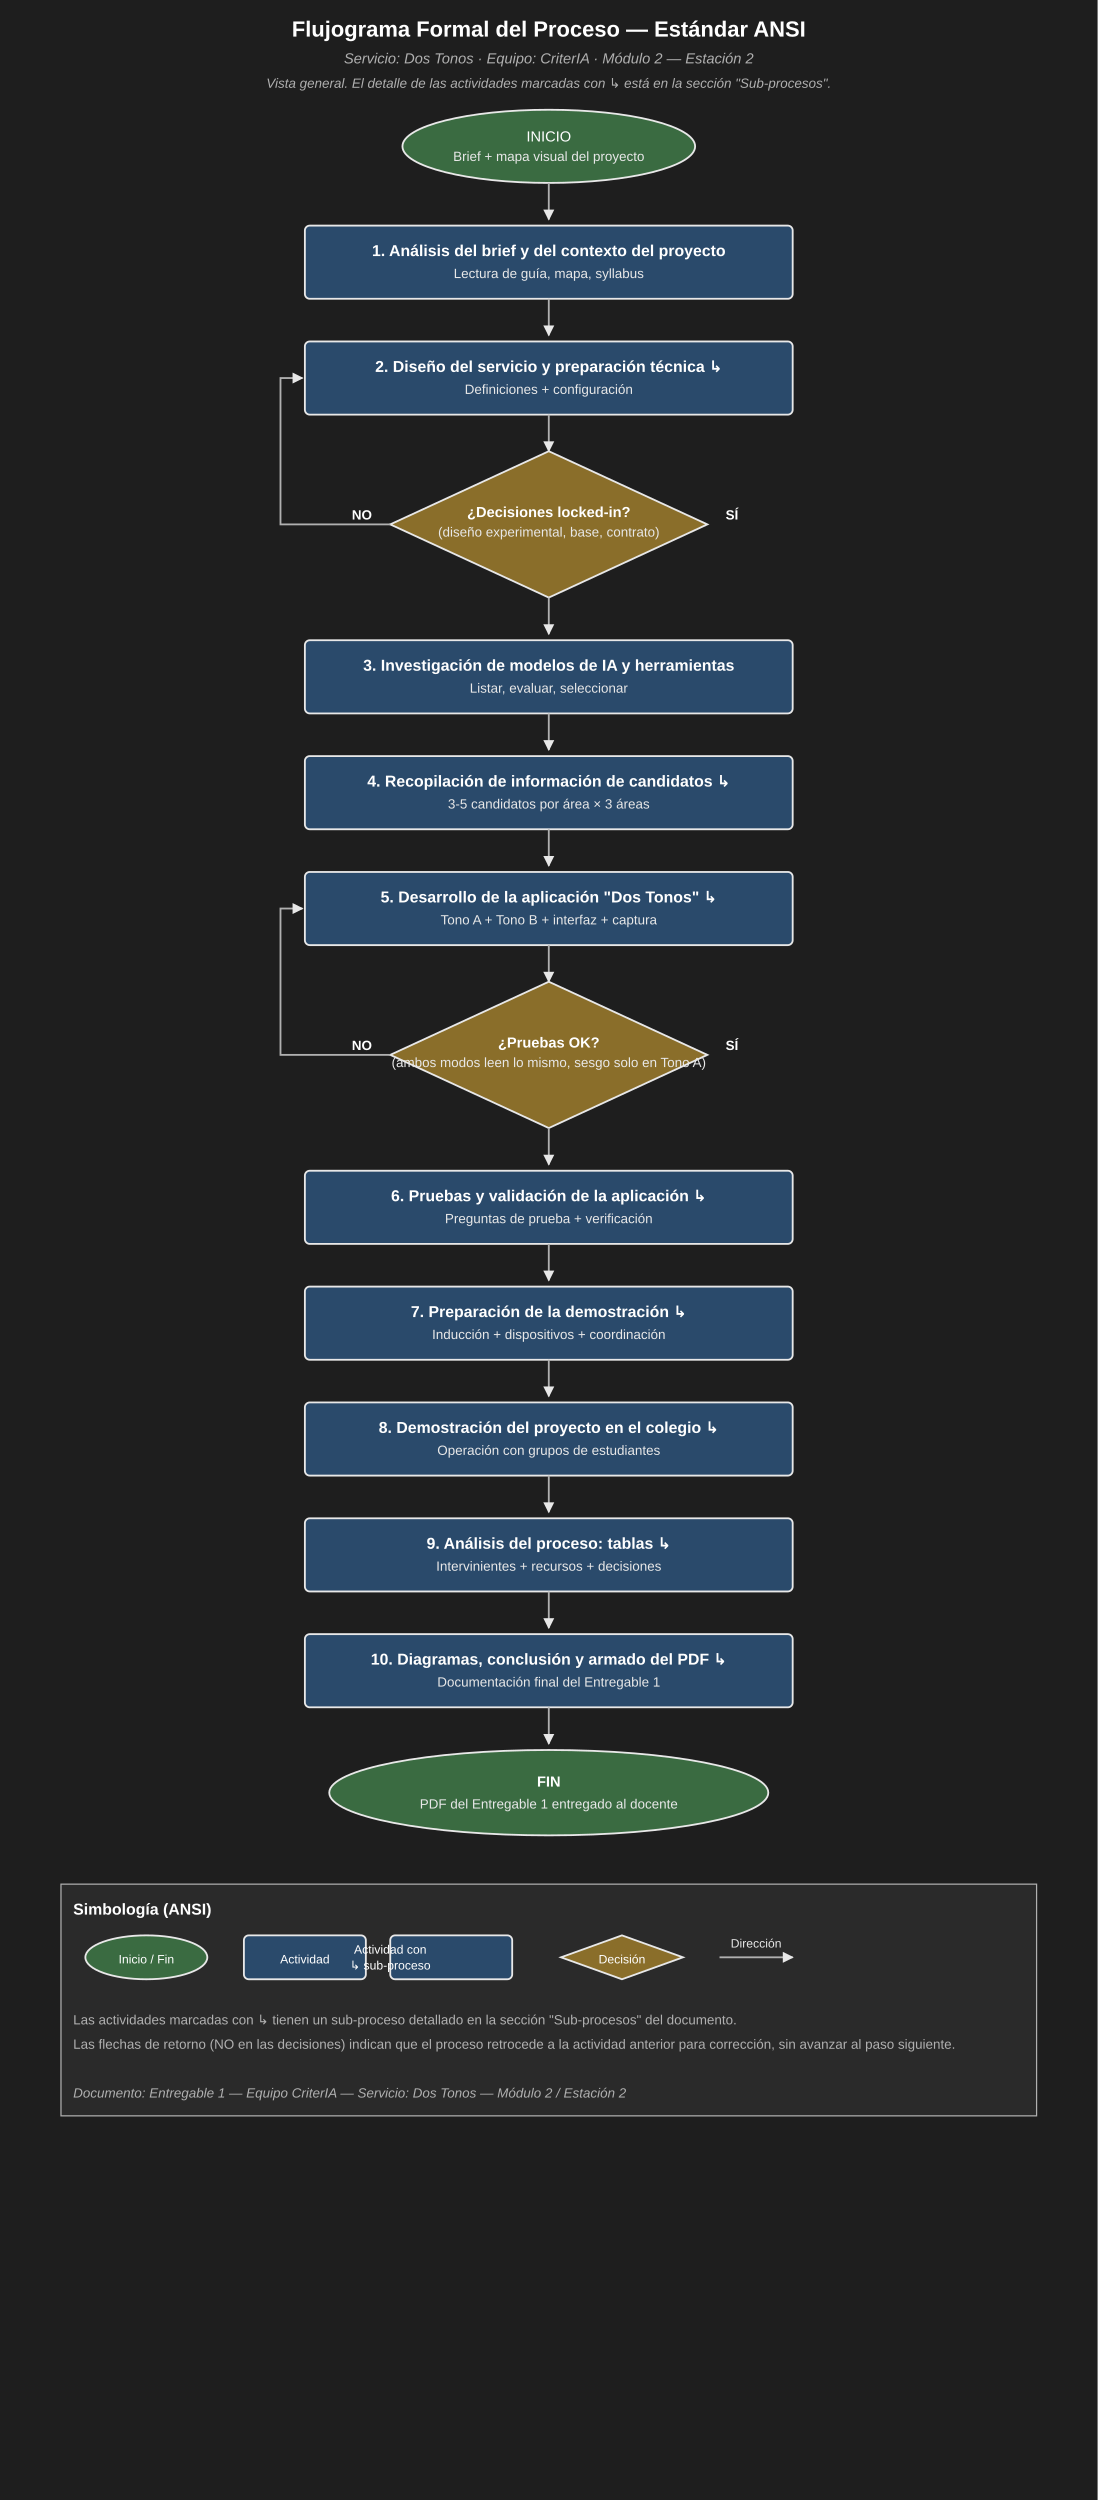
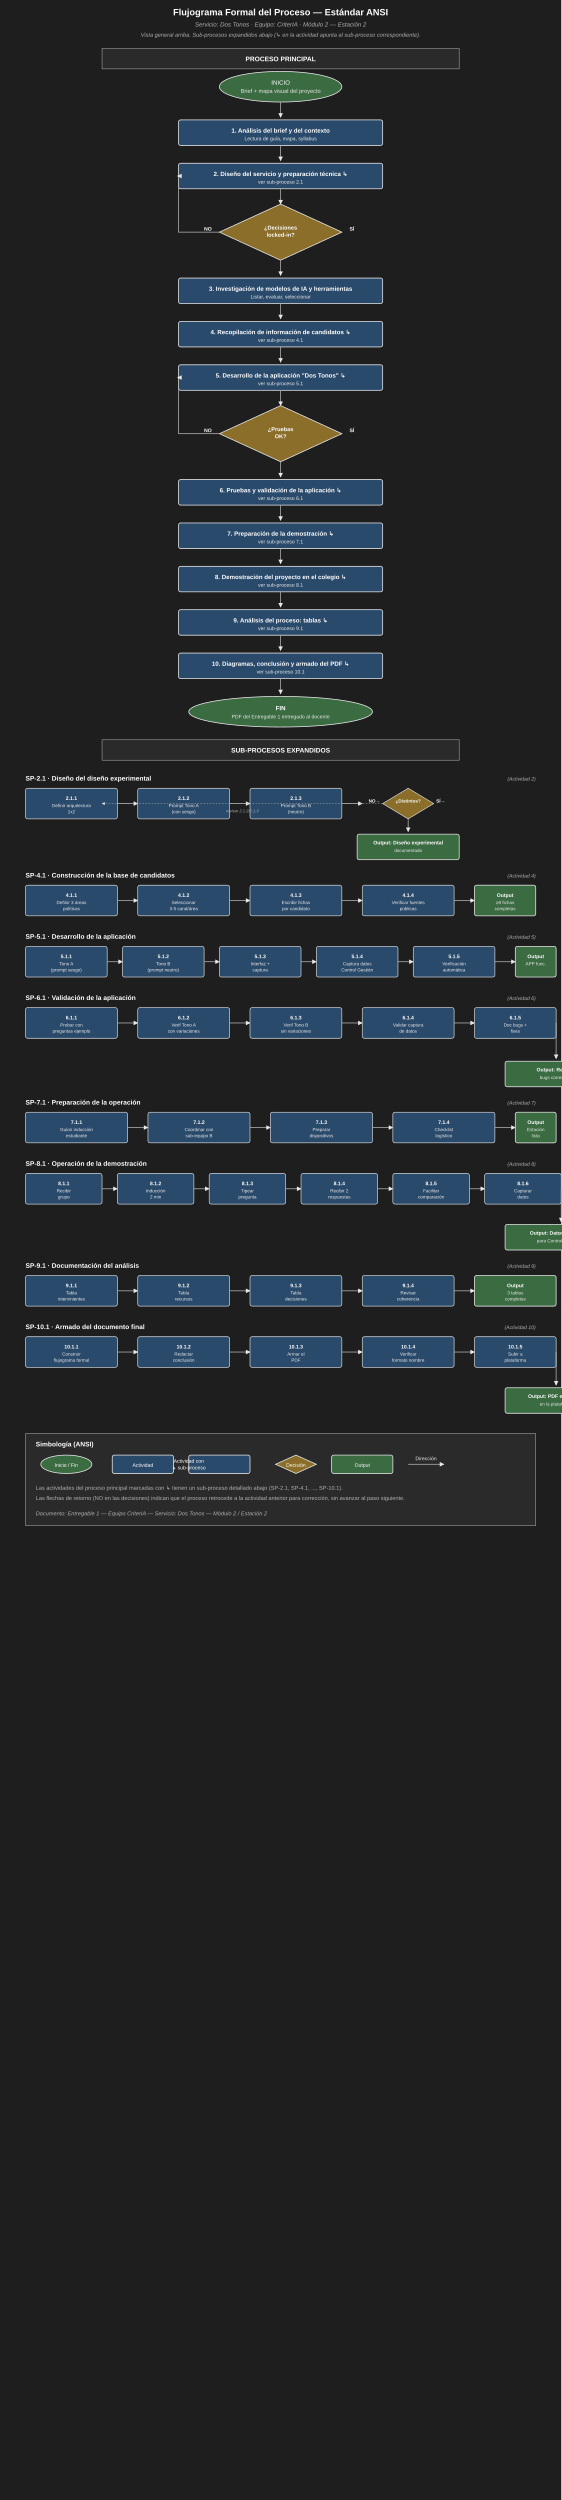
- <svg xmlns="http://www.w3.org/2000/svg" viewBox="0 0 900 2050" font-family="Arial, sans-serif" font-size="14" fill="#e8e8e8">
+ <svg xmlns="http://www.w3.org/2000/svg" viewBox="0 0 1100 4900" font-family="Arial, sans-serif" font-size="14" fill="#e8e8e8">
  <defs>
    <marker id="arrow" viewBox="0 0 10 10" refX="9" refY="5" markerWidth="6" markerHeight="6" orient="auto-start-reverse">
      <path d="M 0 0 L 10 5 L 0 10 z" fill="#e8e8e8" />
    </marker>
+     <marker id="arrow-r" viewBox="0 0 10 10" refX="9" refY="5" markerWidth="6" markerHeight="6" orient="auto-start-reverse">
+       <path d="M 0 0 L 10 5 L 0 10 z" fill="#b0b0b0" />
+     </marker>
  </defs>
-   <rect x="0" y="0" width="900" height="2050" fill="#1e1e1e" />
-   <text x="450" y="30" text-anchor="middle" font-size="18" font-weight="bold" fill="#ffffff">
+   <rect x="0" y="0" width="1100" height="4900" fill="#1e1e1e" />
+   <text x="550" y="30" text-anchor="middle" font-size="18" font-weight="bold" fill="#ffffff">
    Flujograma Formal del Proceso — Estándar ANSI
  </text>
-   <text x="450" y="52" text-anchor="middle" font-size="12" font-style="italic" fill="#b0b0b0">
+   <text x="550" y="52" text-anchor="middle" font-size="12" font-style="italic" fill="#b0b0b0">
    Servicio: Dos Tonos · Equipo: CriterIA · Módulo 2 — Estación 2
  </text>
-   <text x="450" y="72" text-anchor="middle" font-size="11" font-style="italic" fill="#b0b0b0">
-     Vista general. El detalle de las actividades marcadas con ↳ está en la sección "Sub-procesos".
+   <text x="550" y="72" text-anchor="middle" font-size="11" font-style="italic" fill="#b0b0b0">
+     Vista general arriba. Sub-procesos expandidos abajo (↳ en la actividad apunta al sub-proceso correspondiente).
  </text>
-   <ellipse cx="450" cy="120" rx="120" ry="30" fill="#3a6b41" stroke="#e8e8e8" stroke-width="1.5" />
-   <text x="450" y="116" text-anchor="middle" font-size="12" fill="#ffffff">INICIO</text>
-   <text x="450" y="132" text-anchor="middle" font-size="11" fill="#e8e8e8">Brief + mapa visual del proyecto</text>
-   <line x1="450" y1="150" x2="450" y2="180" stroke="#b0b0b0" stroke-width="1.5" marker-end="url(#arrow)" />
-   <rect x="250" y="185" width="400" height="60" fill="#2a4a6b" stroke="#e8e8e8" stroke-width="1.5" rx="4" />
-   <text x="450" y="210" text-anchor="middle" font-size="13" font-weight="bold" fill="#ffffff">1. Análisis del brief y del contexto del proyecto</text>
-   <text x="450" y="228" text-anchor="middle" font-size="11" fill="#e8e8e8">Lectura de guía, mapa, syllabus</text>
-   <line x1="450" y1="245" x2="450" y2="275" stroke="#b0b0b0" stroke-width="1.5" marker-end="url(#arrow)" />
-   <rect x="250" y="280" width="400" height="60" fill="#2a4a6b" stroke="#e8e8e8" stroke-width="1.5" rx="4" />
-   <text x="450" y="305" text-anchor="middle" font-size="13" font-weight="bold" fill="#ffffff">2. Diseño del servicio y preparación técnica ↳</text>
-   <text x="450" y="323" text-anchor="middle" font-size="11" fill="#e8e8e8">Definiciones + configuración</text>
-   <line x1="450" y1="340" x2="450" y2="370" stroke="#b0b0b0" stroke-width="1.5" marker-end="url(#arrow)" />
-   <polygon points="450,370 580,430 450,490 320,430" fill="#8a6e2a" stroke="#e8e8e8" stroke-width="1.5" />
-   <text x="450" y="424" text-anchor="middle" font-size="12" font-weight="bold" fill="#ffffff">¿Decisiones locked-in?</text>
-   <text x="450" y="440" text-anchor="middle" font-size="11" fill="#e8e8e8">(diseño experimental, base, contrato)</text>
-   <text x="305" y="426" text-anchor="end" font-size="11" font-weight="bold" fill="#ffffff">NO</text>
-   <path d="M 320 430 L 230 430 L 230 310 L 248 310" fill="none" stroke="#b0b0b0" stroke-width="1.5" marker-end="url(#arrow)" />
-   <text x="595" y="426" text-anchor="start" font-size="11" font-weight="bold" fill="#ffffff">SÍ</text>
-   <line x1="450" y1="490" x2="450" y2="520" stroke="#b0b0b0" stroke-width="1.5" marker-end="url(#arrow)" />
-   <rect x="250" y="525" width="400" height="60" fill="#2a4a6b" stroke="#e8e8e8" stroke-width="1.5" rx="4" />
-   <text x="450" y="550" text-anchor="middle" font-size="13" font-weight="bold" fill="#ffffff">3. Investigación de modelos de IA y herramientas</text>
-   <text x="450" y="568" text-anchor="middle" font-size="11" fill="#e8e8e8">Listar, evaluar, seleccionar</text>
-   <line x1="450" y1="585" x2="450" y2="615" stroke="#b0b0b0" stroke-width="1.5" marker-end="url(#arrow)" />
-   <rect x="250" y="620" width="400" height="60" fill="#2a4a6b" stroke="#e8e8e8" stroke-width="1.5" rx="4" />
-   <text x="450" y="645" text-anchor="middle" font-size="13" font-weight="bold" fill="#ffffff">4. Recopilación de información de candidatos ↳</text>
-   <text x="450" y="663" text-anchor="middle" font-size="11" fill="#e8e8e8">3-5 candidatos por área × 3 áreas</text>
-   <line x1="450" y1="680" x2="450" y2="710" stroke="#b0b0b0" stroke-width="1.5" marker-end="url(#arrow)" />
-   <rect x="250" y="715" width="400" height="60" fill="#2a4a6b" stroke="#e8e8e8" stroke-width="1.5" rx="4" />
-   <text x="450" y="740" text-anchor="middle" font-size="13" font-weight="bold" fill="#ffffff">5. Desarrollo de la aplicación "Dos Tonos" ↳</text>
-   <text x="450" y="758" text-anchor="middle" font-size="11" fill="#e8e8e8">Tono A + Tono B + interfaz + captura</text>
-   <line x1="450" y1="775" x2="450" y2="805" stroke="#b0b0b0" stroke-width="1.5" marker-end="url(#arrow)" />
-   <polygon points="450,805 580,865 450,925 320,865" fill="#8a6e2a" stroke="#e8e8e8" stroke-width="1.5" />
-   <text x="450" y="859" text-anchor="middle" font-size="12" font-weight="bold" fill="#ffffff">¿Pruebas OK?</text>
-   <text x="450" y="875" text-anchor="middle" font-size="11" fill="#e8e8e8">(ambos modos leen lo mismo, sesgo solo en Tono A)</text>
-   <text x="305" y="861" text-anchor="end" font-size="11" font-weight="bold" fill="#ffffff">NO</text>
-   <path d="M 320 865 L 230 865 L 230 745 L 248 745" fill="none" stroke="#b0b0b0" stroke-width="1.5" marker-end="url(#arrow)" />
-   <text x="595" y="861" text-anchor="start" font-size="11" font-weight="bold" fill="#ffffff">SÍ</text>
-   <line x1="450" y1="925" x2="450" y2="955" stroke="#b0b0b0" stroke-width="1.5" marker-end="url(#arrow)" />
-   <rect x="250" y="960" width="400" height="60" fill="#2a4a6b" stroke="#e8e8e8" stroke-width="1.5" rx="4" />
-   <text x="450" y="985" text-anchor="middle" font-size="13" font-weight="bold" fill="#ffffff">6. Pruebas y validación de la aplicación ↳</text>
-   <text x="450" y="1003" text-anchor="middle" font-size="11" fill="#e8e8e8">Preguntas de prueba + verificación</text>
-   <line x1="450" y1="1020" x2="450" y2="1050" stroke="#b0b0b0" stroke-width="1.5" marker-end="url(#arrow)" />
-   <rect x="250" y="1055" width="400" height="60" fill="#2a4a6b" stroke="#e8e8e8" stroke-width="1.5" rx="4" />
-   <text x="450" y="1080" text-anchor="middle" font-size="13" font-weight="bold" fill="#ffffff">7. Preparación de la demostración ↳</text>
-   <text x="450" y="1098" text-anchor="middle" font-size="11" fill="#e8e8e8">Inducción + dispositivos + coordinación</text>
-   <line x1="450" y1="1115" x2="450" y2="1145" stroke="#b0b0b0" stroke-width="1.5" marker-end="url(#arrow)" />
-   <rect x="250" y="1150" width="400" height="60" fill="#2a4a6b" stroke="#e8e8e8" stroke-width="1.5" rx="4" />
-   <text x="450" y="1175" text-anchor="middle" font-size="13" font-weight="bold" fill="#ffffff">8. Demostración del proyecto en el colegio ↳</text>
-   <text x="450" y="1193" text-anchor="middle" font-size="11" fill="#e8e8e8">Operación con grupos de estudiantes</text>
-   <line x1="450" y1="1210" x2="450" y2="1240" stroke="#b0b0b0" stroke-width="1.5" marker-end="url(#arrow)" />
-   <rect x="250" y="1245" width="400" height="60" fill="#2a4a6b" stroke="#e8e8e8" stroke-width="1.5" rx="4" />
-   <text x="450" y="1270" text-anchor="middle" font-size="13" font-weight="bold" fill="#ffffff">9. Análisis del proceso: tablas ↳</text>
-   <text x="450" y="1288" text-anchor="middle" font-size="11" fill="#e8e8e8">Intervinientes + recursos + decisiones</text>
-   <line x1="450" y1="1305" x2="450" y2="1335" stroke="#b0b0b0" stroke-width="1.5" marker-end="url(#arrow)" />
-   <rect x="250" y="1340" width="400" height="60" fill="#2a4a6b" stroke="#e8e8e8" stroke-width="1.5" rx="4" />
-   <text x="450" y="1365" text-anchor="middle" font-size="13" font-weight="bold" fill="#ffffff">10. Diagramas, conclusión y armado del PDF ↳</text>
-   <text x="450" y="1383" text-anchor="middle" font-size="11" fill="#e8e8e8">Documentación final del Entregable 1</text>
-   <line x1="450" y1="1400" x2="450" y2="1430" stroke="#b0b0b0" stroke-width="1.5" marker-end="url(#arrow)" />
-   <ellipse cx="450" cy="1470" rx="180" ry="35" fill="#3a6b41" stroke="#e8e8e8" stroke-width="1.5" />
-   <text x="450" y="1465" text-anchor="middle" font-size="12" font-weight="bold" fill="#ffffff">FIN</text>
-   <text x="450" y="1483" text-anchor="middle" font-size="11" fill="#e8e8e8">PDF del Entregable 1 entregado al docente</text>
-   <rect x="50" y="1545" width="800" height="190" fill="#2a2a2a" stroke="#b0b0b0" stroke-width="1" />
-   <text x="60" y="1570" font-size="13" font-weight="bold" fill="#ffffff">Simbología (ANSI)</text>
-   <ellipse cx="120" cy="1605" rx="50" ry="18" fill="#3a6b41" stroke="#e8e8e8" stroke-width="1.5" />
-   <text x="120" y="1610" text-anchor="middle" font-size="10" fill="#ffffff">Inicio / Fin</text>
-   <rect x="200" y="1587" width="100" height="36" fill="#2a4a6b" stroke="#e8e8e8" stroke-width="1.5" rx="4" />
-   <text x="250" y="1610" text-anchor="middle" font-size="10" fill="#ffffff">Actividad</text>
-   <rect x="320" y="1587" width="100" height="36" fill="#2a4a6b" stroke="#e8e8e8" stroke-width="1.5" rx="4" />
-   <text x="320" y="1602" text-anchor="middle" font-size="10" fill="#ffffff">Actividad con</text>
-   <text x="320" y="1615" text-anchor="middle" font-size="10" fill="#ffffff">↳ sub-proceso</text>
-   <polygon points="460,1605 510,1587 560,1605 510,1623" fill="#8a6e2a" stroke="#e8e8e8" stroke-width="1.5" />
-   <text x="510" y="1610" text-anchor="middle" font-size="10" fill="#ffffff">Decisión</text>
-   <line x1="590" y1="1605" x2="650" y2="1605" stroke="#b0b0b0" stroke-width="1.5" marker-end="url(#arrow)" />
-   <text x="620" y="1597" text-anchor="middle" font-size="10" fill="#e8e8e8">Dirección</text>
-   <text x="60" y="1660" font-size="11" fill="#b0b0b0">Las actividades marcadas con ↳ tienen un sub-proceso detallado en la sección "Sub-procesos" del documento.</text>
-   <text x="60" y="1680" font-size="11" fill="#b0b0b0">Las flechas de retorno (NO en las decisiones) indican que el proceso retrocede a la actividad anterior para corrección, sin avanzar al paso siguiente.</text>
-   <text x="60" y="1720" font-size="11" font-style="italic" fill="#b0b0b0">Documento: Entregable 1 — Equipo CriterIA — Servicio: Dos Tonos — Módulo 2 / Estación 2</text>
+   <rect x="200" y="95" width="700" height="40" fill="#2a2a2a" stroke="#b0b0b0" stroke-width="1" />
+   <text x="550" y="120" text-anchor="middle" font-size="13" font-weight="bold" fill="#ffffff">PROCESO PRINCIPAL</text>
+   <ellipse cx="550" cy="170" rx="120" ry="30" fill="#3a6b41" stroke="#e8e8e8" stroke-width="1.5" />
+   <text x="550" y="166" text-anchor="middle" font-size="12" fill="#ffffff">INICIO</text>
+   <text x="550" y="182" text-anchor="middle" font-size="11" fill="#e8e8e8">Brief + mapa visual del proyecto</text>
+   <line x1="550" y1="200" x2="550" y2="230" stroke="#b0b0b0" stroke-width="1.5" marker-end="url(#arrow)" />
+   <rect x="350" y="235" width="400" height="50" fill="#2a4a6b" stroke="#e8e8e8" stroke-width="1.5" rx="4" />
+   <text x="550" y="260" text-anchor="middle" font-size="12" font-weight="bold" fill="#ffffff">1. Análisis del brief y del contexto</text>
+   <text x="550" y="275" text-anchor="middle" font-size="10" fill="#e8e8e8">Lectura de guía, mapa, syllabus</text>
+   <line x1="550" y1="285" x2="550" y2="315" stroke="#b0b0b0" stroke-width="1.5" marker-end="url(#arrow)" />
+   <rect x="350" y="320" width="400" height="50" fill="#2a4a6b" stroke="#e8e8e8" stroke-width="1.5" rx="4" />
+   <text x="550" y="345" text-anchor="middle" font-size="12" font-weight="bold" fill="#ffffff">2. Diseño del servicio y preparación técnica ↳</text>
+   <text x="550" y="360" text-anchor="middle" font-size="10" fill="#e8e8e8">ver sub-proceso 2.1</text>
+   <line x1="550" y1="370" x2="550" y2="400" stroke="#b0b0b0" stroke-width="1.5" marker-end="url(#arrow)" />
+   <polygon points="550,400 670,455 550,510 430,455" fill="#8a6e2a" stroke="#e8e8e8" stroke-width="1.5" />
+   <text x="550" y="450" text-anchor="middle" font-size="11" font-weight="bold" fill="#ffffff">¿Decisiones</text>
+   <text x="550" y="464" text-anchor="middle" font-size="11" font-weight="bold" fill="#ffffff">locked-in?</text>
+   <text x="415" y="452" text-anchor="end" font-size="10" font-weight="bold" fill="#ffffff">NO</text>
+   <path d="M 430 455 L 350 455 L 350 345 L 348 345" fill="none" stroke="#b0b0b0" stroke-width="1.5" marker-end="url(#arrow)" />
+   <text x="685" y="452" text-anchor="start" font-size="10" font-weight="bold" fill="#ffffff">SÍ</text>
+   <line x1="550" y1="510" x2="550" y2="540" stroke="#b0b0b0" stroke-width="1.5" marker-end="url(#arrow)" />
+   <rect x="350" y="545" width="400" height="50" fill="#2a4a6b" stroke="#e8e8e8" stroke-width="1.5" rx="4" />
+   <text x="550" y="570" text-anchor="middle" font-size="12" font-weight="bold" fill="#ffffff">3. Investigación de modelos de IA y herramientas</text>
+   <text x="550" y="585" text-anchor="middle" font-size="10" fill="#e8e8e8">Listar, evaluar, seleccionar</text>
+   <line x1="550" y1="595" x2="550" y2="625" stroke="#b0b0b0" stroke-width="1.5" marker-end="url(#arrow)" />
+   <rect x="350" y="630" width="400" height="50" fill="#2a4a6b" stroke="#e8e8e8" stroke-width="1.5" rx="4" />
+   <text x="550" y="655" text-anchor="middle" font-size="12" font-weight="bold" fill="#ffffff">4. Recopilación de información de candidatos ↳</text>
+   <text x="550" y="670" text-anchor="middle" font-size="10" fill="#e8e8e8">ver sub-proceso 4.1</text>
+   <line x1="550" y1="680" x2="550" y2="710" stroke="#b0b0b0" stroke-width="1.5" marker-end="url(#arrow)" />
+   <rect x="350" y="715" width="400" height="50" fill="#2a4a6b" stroke="#e8e8e8" stroke-width="1.5" rx="4" />
+   <text x="550" y="740" text-anchor="middle" font-size="12" font-weight="bold" fill="#ffffff">5. Desarrollo de la aplicación "Dos Tonos" ↳</text>
+   <text x="550" y="755" text-anchor="middle" font-size="10" fill="#e8e8e8">ver sub-proceso 5.1</text>
+   <line x1="550" y1="765" x2="550" y2="795" stroke="#b0b0b0" stroke-width="1.5" marker-end="url(#arrow)" />
+   <polygon points="550,795 670,850 550,905 430,850" fill="#8a6e2a" stroke="#e8e8e8" stroke-width="1.5" />
+   <text x="550" y="845" text-anchor="middle" font-size="11" font-weight="bold" fill="#ffffff">¿Pruebas</text>
+   <text x="550" y="859" text-anchor="middle" font-size="11" font-weight="bold" fill="#ffffff">OK?</text>
+   <text x="415" y="847" text-anchor="end" font-size="10" font-weight="bold" fill="#ffffff">NO</text>
+   <path d="M 430 850 L 350 850 L 350 740 L 348 740" fill="none" stroke="#b0b0b0" stroke-width="1.5" marker-end="url(#arrow)" />
+   <text x="685" y="847" text-anchor="start" font-size="10" font-weight="bold" fill="#ffffff">SÍ</text>
+   <line x1="550" y1="905" x2="550" y2="935" stroke="#b0b0b0" stroke-width="1.5" marker-end="url(#arrow)" />
+   <rect x="350" y="940" width="400" height="50" fill="#2a4a6b" stroke="#e8e8e8" stroke-width="1.5" rx="4" />
+   <text x="550" y="965" text-anchor="middle" font-size="12" font-weight="bold" fill="#ffffff">6. Pruebas y validación de la aplicación ↳</text>
+   <text x="550" y="980" text-anchor="middle" font-size="10" fill="#e8e8e8">ver sub-proceso 6.1</text>
+   <line x1="550" y1="990" x2="550" y2="1020" stroke="#b0b0b0" stroke-width="1.5" marker-end="url(#arrow)" />
+   <rect x="350" y="1025" width="400" height="50" fill="#2a4a6b" stroke="#e8e8e8" stroke-width="1.5" rx="4" />
+   <text x="550" y="1050" text-anchor="middle" font-size="12" font-weight="bold" fill="#ffffff">7. Preparación de la demostración ↳</text>
+   <text x="550" y="1065" text-anchor="middle" font-size="10" fill="#e8e8e8">ver sub-proceso 7.1</text>
+   <line x1="550" y1="1075" x2="550" y2="1105" stroke="#b0b0b0" stroke-width="1.5" marker-end="url(#arrow)" />
+   <rect x="350" y="1110" width="400" height="50" fill="#2a4a6b" stroke="#e8e8e8" stroke-width="1.5" rx="4" />
+   <text x="550" y="1135" text-anchor="middle" font-size="12" font-weight="bold" fill="#ffffff">8. Demostración del proyecto en el colegio ↳</text>
+   <text x="550" y="1150" text-anchor="middle" font-size="10" fill="#e8e8e8">ver sub-proceso 8.1</text>
+   <line x1="550" y1="1160" x2="550" y2="1190" stroke="#b0b0b0" stroke-width="1.5" marker-end="url(#arrow)" />
+   <rect x="350" y="1195" width="400" height="50" fill="#2a4a6b" stroke="#e8e8e8" stroke-width="1.5" rx="4" />
+   <text x="550" y="1220" text-anchor="middle" font-size="12" font-weight="bold" fill="#ffffff">9. Análisis del proceso: tablas ↳</text>
+   <text x="550" y="1235" text-anchor="middle" font-size="10" fill="#e8e8e8">ver sub-proceso 9.1</text>
+   <line x1="550" y1="1245" x2="550" y2="1275" stroke="#b0b0b0" stroke-width="1.5" marker-end="url(#arrow)" />
+   <rect x="350" y="1280" width="400" height="50" fill="#2a4a6b" stroke="#e8e8e8" stroke-width="1.5" rx="4" />
+   <text x="550" y="1305" text-anchor="middle" font-size="12" font-weight="bold" fill="#ffffff">10. Diagramas, conclusión y armado del PDF ↳</text>
+   <text x="550" y="1320" text-anchor="middle" font-size="10" fill="#e8e8e8">ver sub-proceso 10.1</text>
+   <line x1="550" y1="1330" x2="550" y2="1360" stroke="#b0b0b0" stroke-width="1.5" marker-end="url(#arrow)" />
+   <ellipse cx="550" cy="1395" rx="180" ry="30" fill="#3a6b41" stroke="#e8e8e8" stroke-width="1.5" />
+   <text x="550" y="1392" text-anchor="middle" font-size="12" font-weight="bold" fill="#ffffff">FIN</text>
+   <text x="550" y="1408" text-anchor="middle" font-size="10" fill="#e8e8e8">PDF del Entregable 1 entregado al docente</text>
+   <rect x="200" y="1450" width="700" height="40" fill="#2a2a2a" stroke="#b0b0b0" stroke-width="1" />
+   <text x="550" y="1475" text-anchor="middle" font-size="13" font-weight="bold" fill="#ffffff">SUB-PROCESOS EXPANDIDOS</text>
+   <text x="50" y="1530" font-size="13" font-weight="bold" fill="#ffffff">SP-2.1 · Diseño del diseño experimental</text>
+   <text x="1050" y="1530" font-size="10" font-style="italic" fill="#b0b0b0" text-anchor="end">(Actividad 2)</text>
+   <rect x="50" y="1545" width="180" height="60" fill="#2a4a6b" stroke="#e8e8e8" stroke-width="1.2" rx="4" />
+   <text x="140" y="1568" text-anchor="middle" font-size="10" font-weight="bold" fill="#ffffff">2.1.1</text>
+   <text x="140" y="1582" text-anchor="middle" font-size="9" fill="#e8e8e8">Definir arquitectura</text>
+   <text x="140" y="1594" text-anchor="middle" font-size="9" fill="#e8e8e8">1x2</text>
+   <line x1="230" y1="1575" x2="270" y2="1575" stroke="#b0b0b0" stroke-width="1.5" marker-end="url(#arrow)" />
+   <rect x="270" y="1545" width="180" height="60" fill="#2a4a6b" stroke="#e8e8e8" stroke-width="1.2" rx="4" />
+   <text x="360" y="1568" text-anchor="middle" font-size="10" font-weight="bold" fill="#ffffff">2.1.2</text>
+   <text x="360" y="1582" text-anchor="middle" font-size="9" fill="#e8e8e8">Prompt Tono A</text>
+   <text x="360" y="1594" text-anchor="middle" font-size="9" fill="#e8e8e8">(con sesgo)</text>
+   <line x1="450" y1="1575" x2="490" y2="1575" stroke="#b0b0b0" stroke-width="1.5" marker-end="url(#arrow)" />
+   <rect x="490" y="1545" width="180" height="60" fill="#2a4a6b" stroke="#e8e8e8" stroke-width="1.2" rx="4" />
+   <text x="580" y="1568" text-anchor="middle" font-size="10" font-weight="bold" fill="#ffffff">2.1.3</text>
+   <text x="360" y="1582" text-anchor="middle" font-size="9" fill="#e8e8e8" />
+   <text x="580" y="1582" text-anchor="middle" font-size="9" fill="#e8e8e8">Prompt Tono B</text>
+   <text x="580" y="1594" text-anchor="middle" font-size="9" fill="#e8e8e8">(neutro)</text>
+   <line x1="670" y1="1575" x2="710" y2="1575" stroke="#b0b0b0" stroke-width="1.5" marker-end="url(#arrow)" />
+   <polygon points="800,1545 850,1575 800,1605 750,1575" fill="#8a6e2a" stroke="#e8e8e8" stroke-width="1.2" />
+   <text x="800" y="1573" text-anchor="middle" font-size="9" font-weight="bold" fill="#ffffff">¿Distintos?</text>
+   <text x="855" y="1573" font-size="9" font-weight="bold" fill="#ffffff">SÍ→</text>
+   <line x1="800" y1="1605" x2="800" y2="1630" stroke="#b0b0b0" stroke-width="1.5" marker-end="url(#arrow)" />
+   <text x="745" y="1573" font-size="9" font-weight="bold" fill="#ffffff" text-anchor="end">NO→</text>
+   <path d="M 750 1575 L 200 1575" fill="none" stroke="#b0b0b0" stroke-width="1" stroke-dasharray="3,3" marker-end="url(#arrow)" />
+   <text x="475" y="1592" font-size="8" font-style="italic" fill="#b0b0b0" text-anchor="middle">revisar 2.1.2/2.1.3</text>
+   <rect x="700" y="1635" width="200" height="50" fill="#3a6b41" stroke="#e8e8e8" stroke-width="1.5" rx="4" />
+   <text x="800" y="1655" text-anchor="middle" font-size="10" font-weight="bold" fill="#ffffff">Output: Diseño experimental</text>
+   <text x="800" y="1670" text-anchor="middle" font-size="9" fill="#e8e8e8">documentado</text>
+   <text x="50" y="1720" font-size="13" font-weight="bold" fill="#ffffff">SP-4.1 · Construcción de la base de candidatos</text>
+   <text x="1050" y="1720" font-size="10" font-style="italic" fill="#b0b0b0" text-anchor="end">(Actividad 4)</text>
+   <rect x="50" y="1735" width="180" height="60" fill="#2a4a6b" stroke="#e8e8e8" stroke-width="1.2" rx="4" />
+   <text x="140" y="1758" text-anchor="middle" font-size="10" font-weight="bold" fill="#ffffff">4.1.1</text>
+   <text x="140" y="1772" text-anchor="middle" font-size="9" fill="#e8e8e8">Definir 3 áreas</text>
+   <text x="140" y="1784" text-anchor="middle" font-size="9" fill="#e8e8e8">políticas</text>
+   <line x1="230" y1="1765" x2="270" y2="1765" stroke="#b0b0b0" stroke-width="1.5" marker-end="url(#arrow)" />
+   <rect x="270" y="1735" width="180" height="60" fill="#2a4a6b" stroke="#e8e8e8" stroke-width="1.2" rx="4" />
+   <text x="360" y="1758" text-anchor="middle" font-size="10" font-weight="bold" fill="#ffffff">4.1.2</text>
+   <text x="360" y="1772" text-anchor="middle" font-size="9" fill="#e8e8e8">Seleccionar</text>
+   <text x="360" y="1784" text-anchor="middle" font-size="9" fill="#e8e8e8">3-5 cand/área</text>
+   <line x1="450" y1="1765" x2="490" y2="1765" stroke="#b0b0b0" stroke-width="1.5" marker-end="url(#arrow)" />
+   <rect x="490" y="1735" width="180" height="60" fill="#2a4a6b" stroke="#e8e8e8" stroke-width="1.2" rx="4" />
+   <text x="580" y="1758" text-anchor="middle" font-size="10" font-weight="bold" fill="#ffffff">4.1.3</text>
+   <text x="580" y="1772" text-anchor="middle" font-size="9" fill="#e8e8e8">Escribir fichas</text>
+   <text x="580" y="1784" text-anchor="middle" font-size="9" fill="#e8e8e8">por candidato</text>
+   <line x1="670" y1="1765" x2="710" y2="1765" stroke="#b0b0b0" stroke-width="1.5" marker-end="url(#arrow)" />
+   <rect x="710" y="1735" width="180" height="60" fill="#2a4a6b" stroke="#e8e8e8" stroke-width="1.2" rx="4" />
+   <text x="800" y="1758" text-anchor="middle" font-size="10" font-weight="bold" fill="#ffffff">4.1.4</text>
+   <text x="800" y="1772" text-anchor="middle" font-size="9" fill="#e8e8e8">Verificar fuentes</text>
+   <text x="800" y="1784" text-anchor="middle" font-size="9" fill="#e8e8e8">públicas</text>
+   <line x1="890" y1="1765" x2="930" y2="1765" stroke="#b0b0b0" stroke-width="1.5" marker-end="url(#arrow)" />
+   <rect x="930" y="1735" width="120" height="60" fill="#3a6b41" stroke="#e8e8e8" stroke-width="1.5" rx="4" />
+   <text x="990" y="1758" text-anchor="middle" font-size="10" font-weight="bold" fill="#ffffff">Output</text>
+   <text x="990" y="1772" text-anchor="middle" font-size="9" fill="#e8e8e8">≥9 fichas</text>
+   <text x="990" y="1784" text-anchor="middle" font-size="9" fill="#e8e8e8">completas</text>
+   <text x="50" y="1840" font-size="13" font-weight="bold" fill="#ffffff">SP-5.1 · Desarrollo de la aplicación</text>
+   <text x="1050" y="1840" font-size="10" font-style="italic" fill="#b0b0b0" text-anchor="end">(Actividad 5)</text>
+   <rect x="50" y="1855" width="160" height="60" fill="#2a4a6b" stroke="#e8e8e8" stroke-width="1.2" rx="4" />
+   <text x="130" y="1878" text-anchor="middle" font-size="10" font-weight="bold" fill="#ffffff">5.1.1</text>
+   <text x="130" y="1892" text-anchor="middle" font-size="9" fill="#e8e8e8">Tono A</text>
+   <text x="130" y="1904" text-anchor="middle" font-size="9" fill="#e8e8e8">(prompt sesgo)</text>
+   <line x1="210" y1="1885" x2="240" y2="1885" stroke="#b0b0b0" stroke-width="1.5" marker-end="url(#arrow)" />
+   <rect x="240" y="1855" width="160" height="60" fill="#2a4a6b" stroke="#e8e8e8" stroke-width="1.2" rx="4" />
+   <text x="320" y="1878" text-anchor="middle" font-size="10" font-weight="bold" fill="#ffffff">5.1.2</text>
+   <text x="320" y="1892" text-anchor="middle" font-size="9" fill="#e8e8e8">Tono B</text>
+   <text x="320" y="1904" text-anchor="middle" font-size="9" fill="#e8e8e8">(prompt neutro)</text>
+   <line x1="400" y1="1885" x2="430" y2="1885" stroke="#b0b0b0" stroke-width="1.5" marker-end="url(#arrow)" />
+   <rect x="430" y="1855" width="160" height="60" fill="#2a4a6b" stroke="#e8e8e8" stroke-width="1.2" rx="4" />
+   <text x="510" y="1878" text-anchor="middle" font-size="10" font-weight="bold" fill="#ffffff">5.1.3</text>
+   <text x="510" y="1892" text-anchor="middle" font-size="9" fill="#e8e8e8">Interfaz +</text>
+   <text x="510" y="1904" text-anchor="middle" font-size="9" fill="#e8e8e8">captura</text>
+   <line x1="590" y1="1885" x2="620" y2="1885" stroke="#b0b0b0" stroke-width="1.5" marker-end="url(#arrow)" />
+   <rect x="620" y="1855" width="160" height="60" fill="#2a4a6b" stroke="#e8e8e8" stroke-width="1.2" rx="4" />
+   <text x="700" y="1878" text-anchor="middle" font-size="10" font-weight="bold" fill="#ffffff">5.1.4</text>
+   <text x="700" y="1892" text-anchor="middle" font-size="9" fill="#e8e8e8">Captura datos</text>
+   <text x="700" y="1904" text-anchor="middle" font-size="9" fill="#e8e8e8">Control Gestión</text>
+   <line x1="780" y1="1885" x2="810" y2="1885" stroke="#b0b0b0" stroke-width="1.5" marker-end="url(#arrow)" />
+   <rect x="810" y="1855" width="160" height="60" fill="#2a4a6b" stroke="#e8e8e8" stroke-width="1.2" rx="4" />
+   <text x="890" y="1878" text-anchor="middle" font-size="10" font-weight="bold" fill="#ffffff">5.1.5</text>
+   <text x="890" y="1892" text-anchor="middle" font-size="9" fill="#e8e8e8">Verificación</text>
+   <text x="890" y="1904" text-anchor="middle" font-size="9" fill="#e8e8e8">automática</text>
+   <line x1="970" y1="1885" x2="1010" y2="1885" stroke="#b0b0b0" stroke-width="1.5" marker-end="url(#arrow)" />
+   <rect x="1010" y="1855" width="80" height="60" fill="#3a6b41" stroke="#e8e8e8" stroke-width="1.5" rx="4" />
+   <text x="1050" y="1878" text-anchor="middle" font-size="10" font-weight="bold" fill="#ffffff">Output</text>
+   <text x="1050" y="1892" text-anchor="middle" font-size="9" fill="#e8e8e8">APP func.</text>
+   <text x="50" y="1960" font-size="13" font-weight="bold" fill="#ffffff">SP-6.1 · Validación de la aplicación</text>
+   <text x="1050" y="1960" font-size="10" font-style="italic" fill="#b0b0b0" text-anchor="end">(Actividad 6)</text>
+   <rect x="50" y="1975" width="180" height="60" fill="#2a4a6b" stroke="#e8e8e8" stroke-width="1.2" rx="4" />
+   <text x="140" y="1998" text-anchor="middle" font-size="10" font-weight="bold" fill="#ffffff">6.1.1</text>
+   <text x="140" y="2012" text-anchor="middle" font-size="9" fill="#e8e8e8">Probar con</text>
+   <text x="140" y="2024" text-anchor="middle" font-size="9" fill="#e8e8e8">preguntas ejemplo</text>
+   <line x1="230" y1="2005" x2="270" y2="2005" stroke="#b0b0b0" stroke-width="1.5" marker-end="url(#arrow)" />
+   <rect x="270" y="1975" width="180" height="60" fill="#2a4a6b" stroke="#e8e8e8" stroke-width="1.2" rx="4" />
+   <text x="360" y="1998" text-anchor="middle" font-size="10" font-weight="bold" fill="#ffffff">6.1.2</text>
+   <text x="360" y="2012" text-anchor="middle" font-size="9" fill="#e8e8e8">Verif Tono A</text>
+   <text x="360" y="2024" text-anchor="middle" font-size="9" fill="#e8e8e8">con variaciones</text>
+   <line x1="450" y1="2005" x2="490" y2="2005" stroke="#b0b0b0" stroke-width="1.5" marker-end="url(#arrow)" />
+   <rect x="490" y="1975" width="180" height="60" fill="#2a4a6b" stroke="#e8e8e8" stroke-width="1.2" rx="4" />
+   <text x="580" y="1998" text-anchor="middle" font-size="10" font-weight="bold" fill="#ffffff">6.1.3</text>
+   <text x="580" y="2012" text-anchor="middle" font-size="9" fill="#e8e8e8">Verif Tono B</text>
+   <text x="580" y="2024" text-anchor="middle" font-size="9" fill="#e8e8e8">sin variaciones</text>
+   <line x1="670" y1="2005" x2="710" y2="2005" stroke="#b0b0b0" stroke-width="1.5" marker-end="url(#arrow)" />
+   <rect x="710" y="1975" width="180" height="60" fill="#2a4a6b" stroke="#e8e8e8" stroke-width="1.2" rx="4" />
+   <text x="800" y="1998" text-anchor="middle" font-size="10" font-weight="bold" fill="#ffffff">6.1.4</text>
+   <text x="800" y="2012" text-anchor="middle" font-size="9" fill="#e8e8e8">Validar captura</text>
+   <text x="800" y="2024" text-anchor="middle" font-size="9" fill="#e8e8e8">de datos</text>
+   <line x1="890" y1="2005" x2="930" y2="2005" stroke="#b0b0b0" stroke-width="1.5" marker-end="url(#arrow)" />
+   <rect x="930" y="1975" width="160" height="60" fill="#2a4a6b" stroke="#e8e8e8" stroke-width="1.2" rx="4" />
+   <text x="1010" y="1998" text-anchor="middle" font-size="10" font-weight="bold" fill="#ffffff">6.1.5</text>
+   <text x="1010" y="2012" text-anchor="middle" font-size="9" fill="#e8e8e8">Doc bugs +</text>
+   <text x="1010" y="2024" text-anchor="middle" font-size="9" fill="#e8e8e8">fixes</text>
+   <line x1="1090" y1="2005" x2="1090" y2="2075" stroke="#b0b0b0" stroke-width="1.5" marker-end="url(#arrow)" />
+   <rect x="990" y="2080" width="200" height="50" fill="#3a6b41" stroke="#e8e8e8" stroke-width="1.5" rx="4" />
+   <text x="1090" y="2100" text-anchor="middle" font-size="10" font-weight="bold" fill="#ffffff">Output: Reporte</text>
+   <text x="1090" y="2115" text-anchor="middle" font-size="9" fill="#e8e8e8">bugs corregidos</text>
+   <text x="50" y="2165" font-size="13" font-weight="bold" fill="#ffffff">SP-7.1 · Preparación de la operación</text>
+   <text x="1050" y="2165" font-size="10" font-style="italic" fill="#b0b0b0" text-anchor="end">(Actividad 7)</text>
+   <rect x="50" y="2180" width="200" height="60" fill="#2a4a6b" stroke="#e8e8e8" stroke-width="1.2" rx="4" />
+   <text x="150" y="2203" text-anchor="middle" font-size="10" font-weight="bold" fill="#ffffff">7.1.1</text>
+   <text x="150" y="2217" text-anchor="middle" font-size="9" fill="#e8e8e8">Guion inducción</text>
+   <text x="150" y="2229" text-anchor="middle" font-size="9" fill="#e8e8e8">estudiante</text>
+   <line x1="250" y1="2210" x2="290" y2="2210" stroke="#b0b0b0" stroke-width="1.5" marker-end="url(#arrow)" />
+   <rect x="290" y="2180" width="200" height="60" fill="#2a4a6b" stroke="#e8e8e8" stroke-width="1.2" rx="4" />
+   <text x="390" y="2203" text-anchor="middle" font-size="10" font-weight="bold" fill="#ffffff">7.1.2</text>
+   <text x="390" y="2217" text-anchor="middle" font-size="9" fill="#e8e8e8">Coordinar con</text>
+   <text x="390" y="2229" text-anchor="middle" font-size="9" fill="#e8e8e8">sub-equipo B</text>
+   <line x1="490" y1="2210" x2="530" y2="2210" stroke="#b0b0b0" stroke-width="1.5" marker-end="url(#arrow)" />
+   <rect x="530" y="2180" width="200" height="60" fill="#2a4a6b" stroke="#e8e8e8" stroke-width="1.2" rx="4" />
+   <text x="630" y="2203" text-anchor="middle" font-size="10" font-weight="bold" fill="#ffffff">7.1.3</text>
+   <text x="630" y="2217" text-anchor="middle" font-size="9" fill="#e8e8e8">Preparar</text>
+   <text x="630" y="2229" text-anchor="middle" font-size="9" fill="#e8e8e8">dispositivos</text>
+   <line x1="730" y1="2210" x2="770" y2="2210" stroke="#b0b0b0" stroke-width="1.5" marker-end="url(#arrow)" />
+   <rect x="770" y="2180" width="200" height="60" fill="#2a4a6b" stroke="#e8e8e8" stroke-width="1.2" rx="4" />
+   <text x="870" y="2203" text-anchor="middle" font-size="10" font-weight="bold" fill="#ffffff">7.1.4</text>
+   <text x="870" y="2217" text-anchor="middle" font-size="9" fill="#e8e8e8">Checklist</text>
+   <text x="870" y="2229" text-anchor="middle" font-size="9" fill="#e8e8e8">logístico</text>
+   <line x1="970" y1="2210" x2="1010" y2="2210" stroke="#b0b0b0" stroke-width="1.5" marker-end="url(#arrow)" />
+   <rect x="1010" y="2180" width="80" height="60" fill="#3a6b41" stroke="#e8e8e8" stroke-width="1.5" rx="4" />
+   <text x="1050" y="2203" text-anchor="middle" font-size="10" font-weight="bold" fill="#ffffff">Output</text>
+   <text x="1050" y="2217" text-anchor="middle" font-size="9" fill="#e8e8e8">Estación</text>
+   <text x="1050" y="2229" text-anchor="middle" font-size="9" fill="#e8e8e8">lista</text>
+   <text x="50" y="2285" font-size="13" font-weight="bold" fill="#ffffff">SP-8.1 · Operación de la demostración</text>
+   <text x="1050" y="2285" font-size="10" font-style="italic" fill="#b0b0b0" text-anchor="end">(Actividad 8)</text>
+   <rect x="50" y="2300" width="150" height="60" fill="#2a4a6b" stroke="#e8e8e8" stroke-width="1.2" rx="4" />
+   <text x="125" y="2323" text-anchor="middle" font-size="10" font-weight="bold" fill="#ffffff">8.1.1</text>
+   <text x="125" y="2337" text-anchor="middle" font-size="9" fill="#e8e8e8">Recibir</text>
+   <text x="125" y="2349" text-anchor="middle" font-size="9" fill="#e8e8e8">grupo</text>
+   <line x1="200" y1="2330" x2="230" y2="2330" stroke="#b0b0b0" stroke-width="1.5" marker-end="url(#arrow)" />
+   <rect x="230" y="2300" width="150" height="60" fill="#2a4a6b" stroke="#e8e8e8" stroke-width="1.2" rx="4" />
+   <text x="305" y="2323" text-anchor="middle" font-size="10" font-weight="bold" fill="#ffffff">8.1.2</text>
+   <text x="305" y="2337" text-anchor="middle" font-size="9" fill="#e8e8e8">Inducción</text>
+   <text x="305" y="2349" text-anchor="middle" font-size="9" fill="#e8e8e8">2 min</text>
+   <line x1="380" y1="2330" x2="410" y2="2330" stroke="#b0b0b0" stroke-width="1.5" marker-end="url(#arrow)" />
+   <rect x="410" y="2300" width="150" height="60" fill="#2a4a6b" stroke="#e8e8e8" stroke-width="1.2" rx="4" />
+   <text x="485" y="2323" text-anchor="middle" font-size="10" font-weight="bold" fill="#ffffff">8.1.3</text>
+   <text x="485" y="2337" text-anchor="middle" font-size="9" fill="#e8e8e8">Tipear</text>
+   <text x="485" y="2349" text-anchor="middle" font-size="9" fill="#e8e8e8">pregunta</text>
+   <line x1="560" y1="2330" x2="590" y2="2330" stroke="#b0b0b0" stroke-width="1.5" marker-end="url(#arrow)" />
+   <rect x="590" y="2300" width="150" height="60" fill="#2a4a6b" stroke="#e8e8e8" stroke-width="1.2" rx="4" />
+   <text x="665" y="2323" text-anchor="middle" font-size="10" font-weight="bold" fill="#ffffff">8.1.4</text>
+   <text x="665" y="2337" text-anchor="middle" font-size="9" fill="#e8e8e8">Recibir 2</text>
+   <text x="665" y="2349" text-anchor="middle" font-size="9" fill="#e8e8e8">respuestas</text>
+   <line x1="740" y1="2330" x2="770" y2="2330" stroke="#b0b0b0" stroke-width="1.5" marker-end="url(#arrow)" />
+   <rect x="770" y="2300" width="150" height="60" fill="#2a4a6b" stroke="#e8e8e8" stroke-width="1.2" rx="4" />
+   <text x="845" y="2323" text-anchor="middle" font-size="10" font-weight="bold" fill="#ffffff">8.1.5</text>
+   <text x="845" y="2337" text-anchor="middle" font-size="9" fill="#e8e8e8">Facilitar</text>
+   <text x="845" y="2349" text-anchor="middle" font-size="9" fill="#e8e8e8">comparación</text>
+   <line x1="920" y1="2330" x2="950" y2="2330" stroke="#b0b0b0" stroke-width="1.5" marker-end="url(#arrow)" />
+   <rect x="950" y="2300" width="150" height="60" fill="#2a4a6b" stroke="#e8e8e8" stroke-width="1.2" rx="4" />
+   <text x="1025" y="2323" text-anchor="middle" font-size="10" font-weight="bold" fill="#ffffff">8.1.6</text>
+   <text x="1025" y="2337" text-anchor="middle" font-size="9" fill="#e8e8e8">Capturar</text>
+   <text x="1025" y="2349" text-anchor="middle" font-size="9" fill="#e8e8e8">datos</text>
+   <line x1="1100" y1="2330" x2="1100" y2="2395" stroke="#b0b0b0" stroke-width="1.5" marker-end="url(#arrow)" />
+   <rect x="990" y="2400" width="220" height="50" fill="#3a6b41" stroke="#e8e8e8" stroke-width="1.5" rx="4" />
+   <text x="1100" y="2420" text-anchor="middle" font-size="10" font-weight="bold" fill="#ffffff">Output: Datos capturados</text>
+   <text x="1100" y="2435" text-anchor="middle" font-size="9" fill="#e8e8e8">para Control de Gestión</text>
+   <text x="50" y="2485" font-size="13" font-weight="bold" fill="#ffffff">SP-9.1 · Documentación del análisis</text>
+   <text x="1050" y="2485" font-size="10" font-style="italic" fill="#b0b0b0" text-anchor="end">(Actividad 9)</text>
+   <rect x="50" y="2500" width="180" height="60" fill="#2a4a6b" stroke="#e8e8e8" stroke-width="1.2" rx="4" />
+   <text x="140" y="2523" text-anchor="middle" font-size="10" font-weight="bold" fill="#ffffff">9.1.1</text>
+   <text x="140" y="2537" text-anchor="middle" font-size="9" fill="#e8e8e8">Tabla</text>
+   <text x="140" y="2549" text-anchor="middle" font-size="9" fill="#e8e8e8">intervinientes</text>
+   <line x1="230" y1="2530" x2="270" y2="2530" stroke="#b0b0b0" stroke-width="1.5" marker-end="url(#arrow)" />
+   <rect x="270" y="2500" width="180" height="60" fill="#2a4a6b" stroke="#e8e8e8" stroke-width="1.2" rx="4" />
+   <text x="360" y="2523" text-anchor="middle" font-size="10" font-weight="bold" fill="#ffffff">9.1.2</text>
+   <text x="360" y="2537" text-anchor="middle" font-size="9" fill="#e8e8e8">Tabla</text>
+   <text x="360" y="2549" text-anchor="middle" font-size="9" fill="#e8e8e8">recursos</text>
+   <line x1="450" y1="2530" x2="490" y2="2530" stroke="#b0b0b0" stroke-width="1.5" marker-end="url(#arrow)" />
+   <rect x="490" y="2500" width="180" height="60" fill="#2a4a6b" stroke="#e8e8e8" stroke-width="1.2" rx="4" />
+   <text x="580" y="2523" text-anchor="middle" font-size="10" font-weight="bold" fill="#ffffff">9.1.3</text>
+   <text x="580" y="2537" text-anchor="middle" font-size="9" fill="#e8e8e8">Tabla</text>
+   <text x="580" y="2549" text-anchor="middle" font-size="9" fill="#e8e8e8">decisiones</text>
+   <line x1="670" y1="2530" x2="710" y2="2530" stroke="#b0b0b0" stroke-width="1.5" marker-end="url(#arrow)" />
+   <rect x="710" y="2500" width="180" height="60" fill="#2a4a6b" stroke="#e8e8e8" stroke-width="1.2" rx="4" />
+   <text x="800" y="2523" text-anchor="middle" font-size="10" font-weight="bold" fill="#ffffff">9.1.4</text>
+   <text x="800" y="2537" text-anchor="middle" font-size="9" fill="#e8e8e8">Revisar</text>
+   <text x="800" y="2549" text-anchor="middle" font-size="9" fill="#e8e8e8">coherencia</text>
+   <line x1="890" y1="2530" x2="930" y2="2530" stroke="#b0b0b0" stroke-width="1.5" marker-end="url(#arrow)" />
+   <rect x="930" y="2500" width="160" height="60" fill="#3a6b41" stroke="#e8e8e8" stroke-width="1.5" rx="4" />
+   <text x="1010" y="2523" text-anchor="middle" font-size="10" font-weight="bold" fill="#ffffff">Output</text>
+   <text x="1010" y="2537" text-anchor="middle" font-size="9" fill="#e8e8e8">3 tablas</text>
+   <text x="1010" y="2549" text-anchor="middle" font-size="9" fill="#e8e8e8">completas</text>
+   <text x="50" y="2605" font-size="13" font-weight="bold" fill="#ffffff">SP-10.1 · Armado del documento final</text>
+   <text x="1050" y="2605" font-size="10" font-style="italic" fill="#b0b0b0" text-anchor="end">(Actividad 10)</text>
+   <rect x="50" y="2620" width="180" height="60" fill="#2a4a6b" stroke="#e8e8e8" stroke-width="1.2" rx="4" />
+   <text x="140" y="2643" text-anchor="middle" font-size="10" font-weight="bold" fill="#ffffff">10.1.1</text>
+   <text x="140" y="2657" text-anchor="middle" font-size="9" fill="#e8e8e8">Construir</text>
+   <text x="140" y="2669" text-anchor="middle" font-size="9" fill="#e8e8e8">flujograma formal</text>
+   <line x1="230" y1="2650" x2="270" y2="2650" stroke="#b0b0b0" stroke-width="1.5" marker-end="url(#arrow)" />
+   <rect x="270" y="2620" width="180" height="60" fill="#2a4a6b" stroke="#e8e8e8" stroke-width="1.2" rx="4" />
+   <text x="360" y="2643" text-anchor="middle" font-size="10" font-weight="bold" fill="#ffffff">10.1.2</text>
+   <text x="360" y="2657" text-anchor="middle" font-size="9" fill="#e8e8e8">Redactar</text>
+   <text x="360" y="2669" text-anchor="middle" font-size="9" fill="#e8e8e8">conclusión</text>
+   <line x1="450" y1="2650" x2="490" y2="2650" stroke="#b0b0b0" stroke-width="1.5" marker-end="url(#arrow)" />
+   <rect x="490" y="2620" width="180" height="60" fill="#2a4a6b" stroke="#e8e8e8" stroke-width="1.2" rx="4" />
+   <text x="580" y="2643" text-anchor="middle" font-size="10" font-weight="bold" fill="#ffffff">10.1.3</text>
+   <text x="580" y="2657" text-anchor="middle" font-size="9" fill="#e8e8e8">Armar el</text>
+   <text x="580" y="2669" text-anchor="middle" font-size="9" fill="#e8e8e8">PDF</text>
+   <line x1="670" y1="2650" x2="710" y2="2650" stroke="#b0b0b0" stroke-width="1.5" marker-end="url(#arrow)" />
+   <rect x="710" y="2620" width="180" height="60" fill="#2a4a6b" stroke="#e8e8e8" stroke-width="1.2" rx="4" />
+   <text x="800" y="2643" text-anchor="middle" font-size="10" font-weight="bold" fill="#ffffff">10.1.4</text>
+   <text x="800" y="2657" text-anchor="middle" font-size="9" fill="#e8e8e8">Verificar</text>
+   <text x="800" y="2669" text-anchor="middle" font-size="9" fill="#e8e8e8">formato nombre</text>
+   <line x1="890" y1="2650" x2="930" y2="2650" stroke="#b0b0b0" stroke-width="1.5" marker-end="url(#arrow)" />
+   <rect x="930" y="2620" width="160" height="60" fill="#2a4a6b" stroke="#e8e8e8" stroke-width="1.2" rx="4" />
+   <text x="1010" y="2643" text-anchor="middle" font-size="10" font-weight="bold" fill="#ffffff">10.1.5</text>
+   <text x="1010" y="2657" text-anchor="middle" font-size="9" fill="#e8e8e8">Subir a</text>
+   <text x="1010" y="2669" text-anchor="middle" font-size="9" fill="#e8e8e8">plataforma</text>
+   <line x1="1090" y1="2650" x2="1090" y2="2715" stroke="#b0b0b0" stroke-width="1.5" marker-end="url(#arrow)" />
+   <rect x="990" y="2720" width="200" height="50" fill="#3a6b41" stroke="#e8e8e8" stroke-width="1.5" rx="4" />
+   <text x="1090" y="2740" text-anchor="middle" font-size="10" font-weight="bold" fill="#ffffff">Output: PDF entregado</text>
+   <text x="1090" y="2755" text-anchor="middle" font-size="9" fill="#e8e8e8">en la plataforma</text>
+   <rect x="50" y="2810" width="1000" height="180" fill="#2a2a2a" stroke="#b0b0b0" stroke-width="1" />
+   <text x="70" y="2835" font-size="13" font-weight="bold" fill="#ffffff">Simbología (ANSI)</text>
+   <ellipse cx="130" cy="2870" rx="50" ry="18" fill="#3a6b41" stroke="#e8e8e8" stroke-width="1.5" />
+   <text x="130" y="2875" text-anchor="middle" font-size="10" fill="#ffffff">Inicio / Fin</text>
+   <rect x="220" y="2852" width="120" height="36" fill="#2a4a6b" stroke="#e8e8e8" stroke-width="1.5" rx="4" />
+   <text x="280" y="2875" text-anchor="middle" font-size="10" fill="#ffffff">Actividad</text>
+   <rect x="370" y="2852" width="120" height="36" fill="#2a4a6b" stroke="#e8e8e8" stroke-width="1.5" rx="4" />
+   <text x="370" y="2867" text-anchor="middle" font-size="10" fill="#ffffff">Actividad con</text>
+   <text x="370" y="2880" text-anchor="middle" font-size="10" fill="#ffffff">↳ sub-proceso</text>
+   <polygon points="540,2870 580,2852 620,2870 580,2888" fill="#8a6e2a" stroke="#e8e8e8" stroke-width="1.5" />
+   <text x="580" y="2875" text-anchor="middle" font-size="10" fill="#ffffff">Decisión</text>
+   <rect x="650" y="2852" width="120" height="36" fill="#3a6b41" stroke="#e8e8e8" stroke-width="1.5" rx="4" />
+   <text x="710" y="2875" text-anchor="middle" font-size="10" fill="#ffffff">Output</text>
+   <line x1="800" y1="2870" x2="870" y2="2870" stroke="#b0b0b0" stroke-width="1.5" marker-end="url(#arrow)" />
+   <text x="835" y="2862" text-anchor="middle" font-size="10" fill="#e8e8e8">Dirección</text>
+   <text x="70" y="2920" font-size="11" fill="#b0b0b0">Las actividades del proceso principal marcadas con ↳ tienen un sub-proceso detallado abajo (SP-2.1, SP-4.1, ..., SP-10.1).</text>
+   <text x="70" y="2940" font-size="11" fill="#b0b0b0">Las flechas de retorno (NO en las decisiones) indican que el proceso retrocede a la actividad anterior para corrección, sin avanzar al paso siguiente.</text>
+   <text x="70" y="2970" font-size="11" font-style="italic" fill="#b0b0b0">Documento: Entregable 1 — Equipo CriterIA — Servicio: Dos Tonos — Módulo 2 / Estación 2</text>
</svg>
